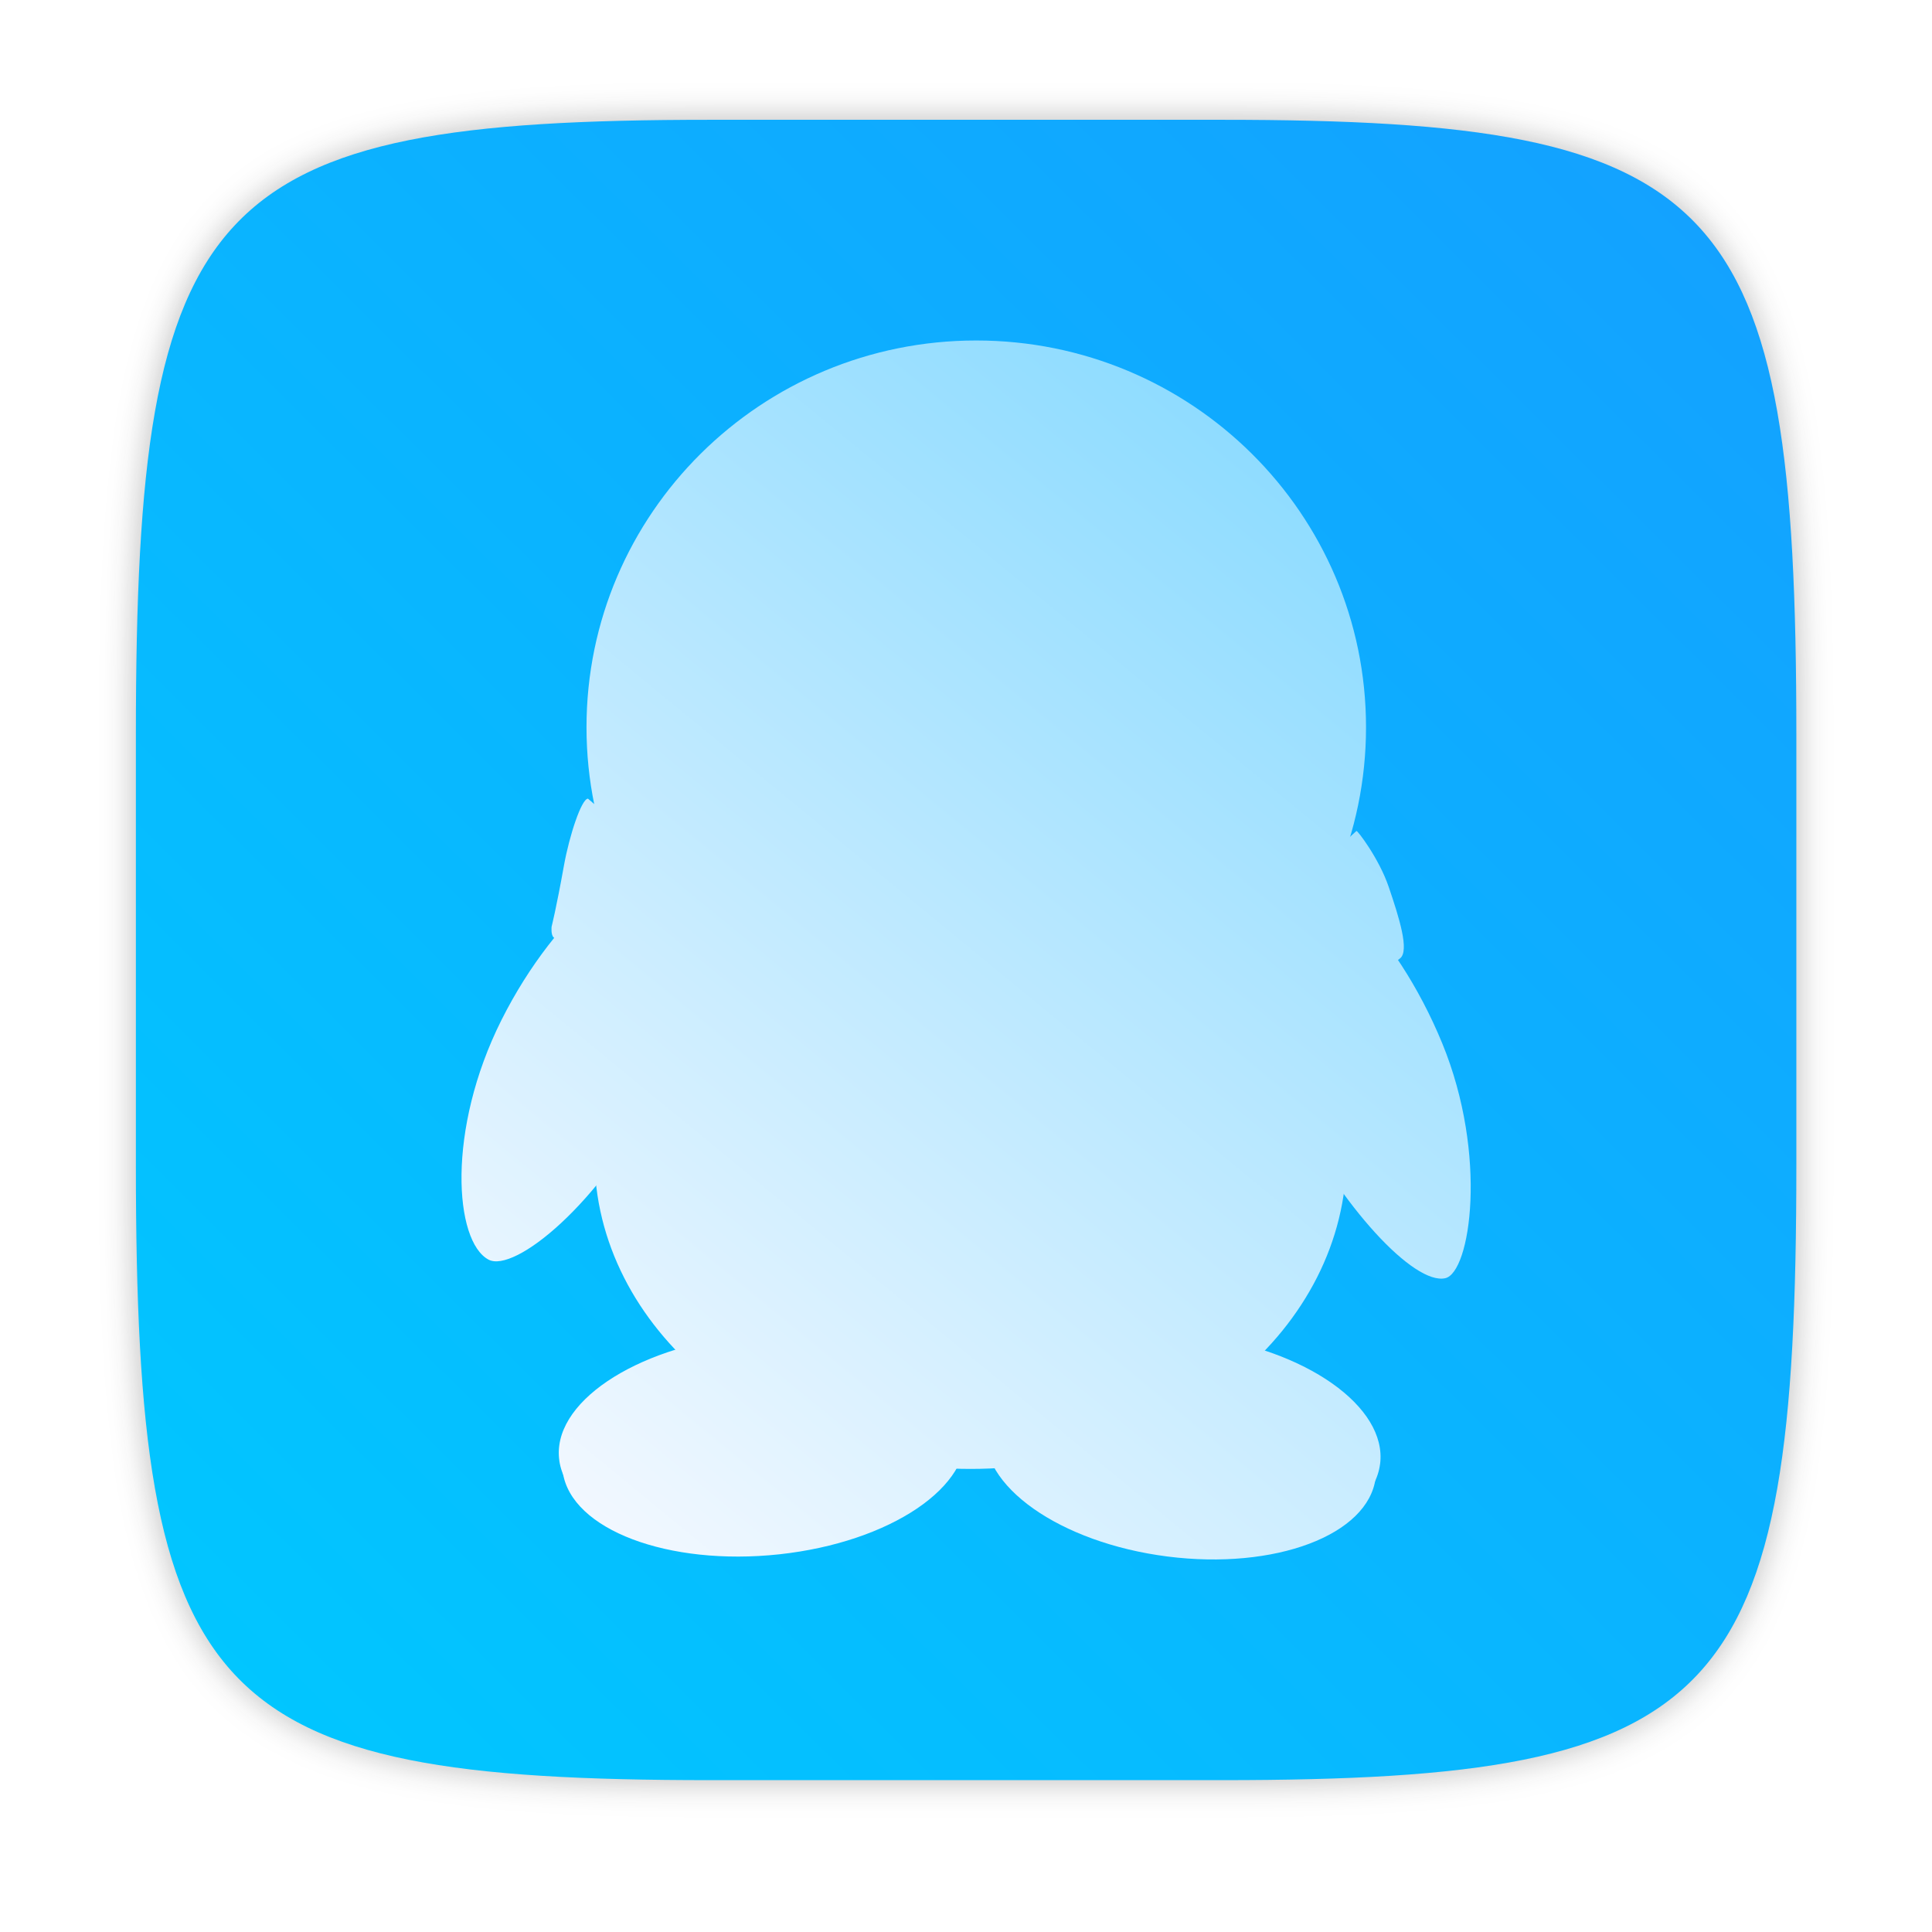
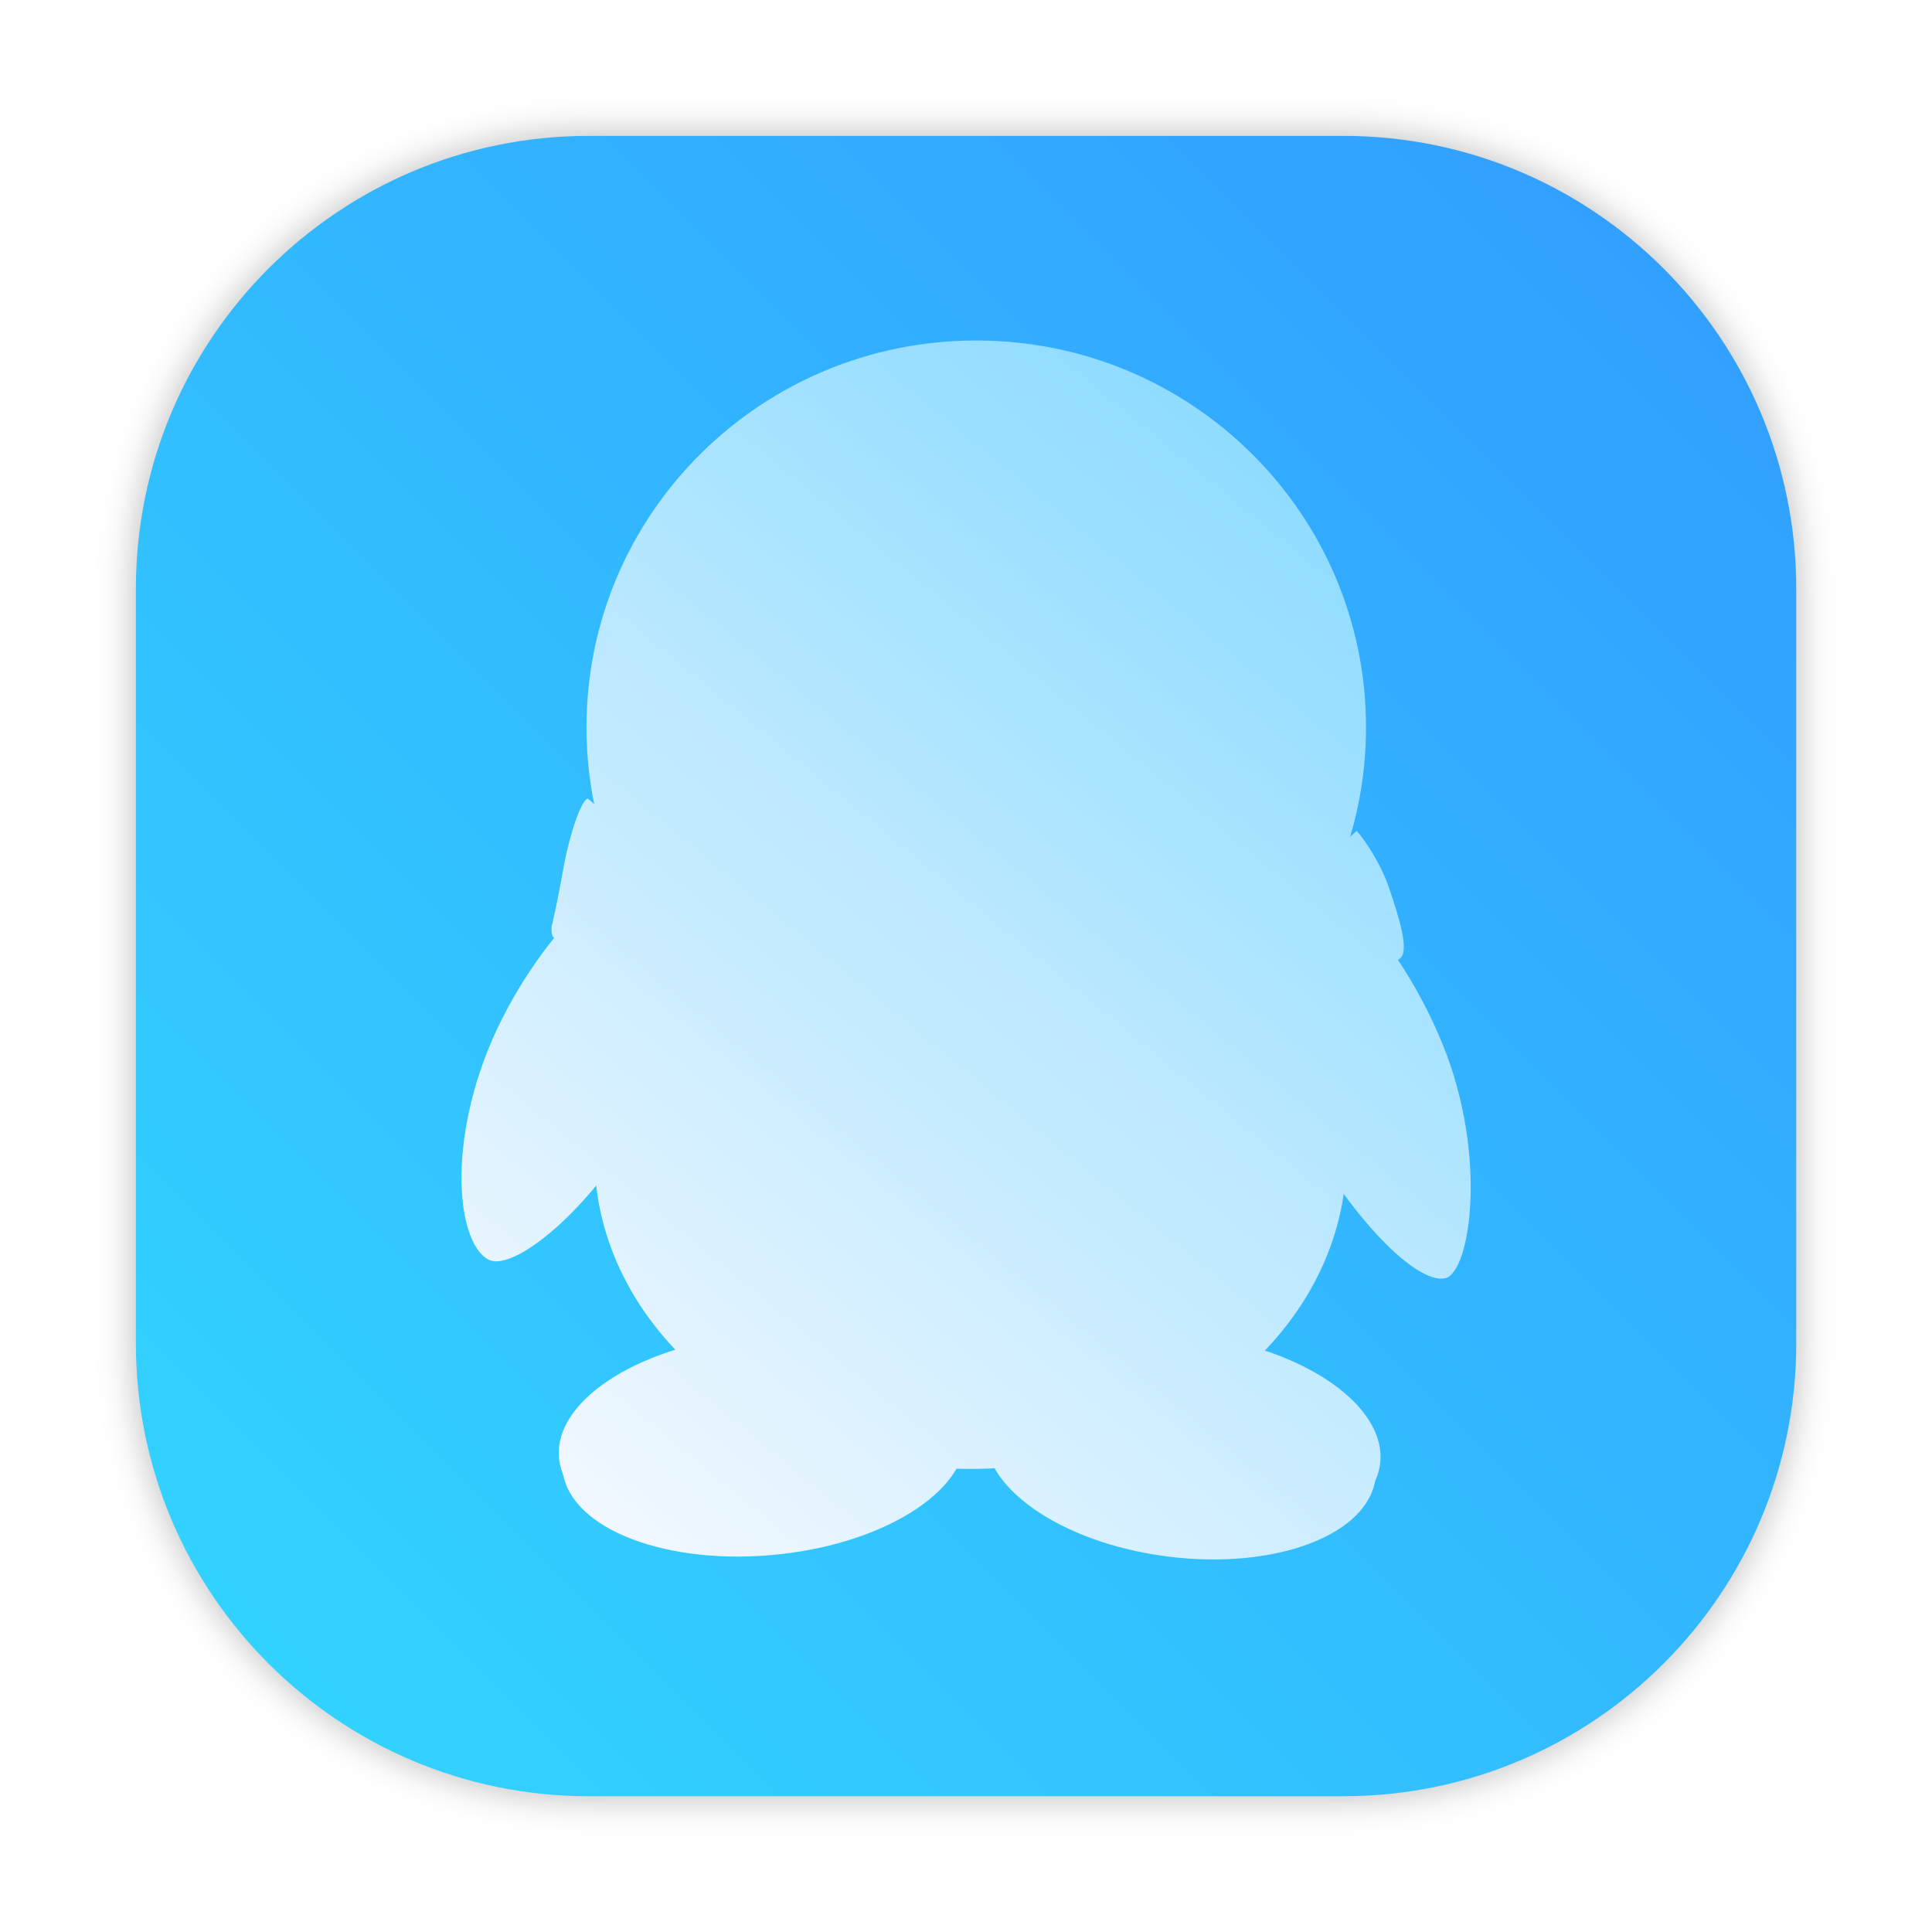
- <svg xmlns="http://www.w3.org/2000/svg" width="64" height="64" version="1.1" viewBox="0 0 16.933 16.933">
-   <defs>
+ <svg xmlns="http://www.w3.org/2000/svg" width="64" height="64" version="1.1" viewBox="0 0 16.933 16.933" id="svg62">
+   <defs id="defs15">
    <filter id="filter2761" x="-.024" y="-.024" width="1.048" height="1.048" color-interpolation-filters="sRGB">
-       <feGaussianBlur stdDeviation="0.146" />
+       <feGaussianBlur stdDeviation="0.146" id="feGaussianBlur2" />
    </filter>
-     <linearGradient id="linearGradient1024" x1="1.331" x2="15.65" y1="15.576" y2="1.17" gradientUnits="userSpaceOnUse">
-       <stop stop-color="#00c8ff" offset="0" />
-       <stop stop-color="#14a0ff" offset="1" />
+     <linearGradient id="linearGradient1024" x1="1.331" x2="15.65" y1="15.576" y2="1.17" gradientUnits="userSpaceOnUse" gradientTransform="translate(1.190215,-4.762997)">
+       <stop stop-color="#00c8ff" offset="0" id="stop5" />
+       <stop stop-color="#14a0ff" offset="1" id="stop7" />
    </linearGradient>
    <linearGradient id="linearGradient968" x1=".222" x2="25.798" y1="31.117" y2="-.031" gradientUnits="userSpaceOnUse">
-       <stop stop-color="#fafaff" offset="0" />
-       <stop stop-color="#7dd7ff" offset="1" />
+       <stop stop-color="#fafaff" offset="0" id="stop10" />
+       <stop stop-color="#7dd7ff" offset="1" id="stop12" />
    </linearGradient>
+     <style type="text/css" id="style841" />
+     <filter id="filter1057" x="-.027" y="-.027" width="1.054" height="1.054" color-interpolation-filters="sRGB">
+       <feGaussianBlur stdDeviation="0.619" id="feGaussianBlur843" />
+     </filter>
+     <linearGradient id="linearGradient1053" x1="-127" x2="-72" y1="60" y2="5" gradientTransform="matrix(0.2645781,0,0,0.2645781,34.79202,-0.1349349)" gradientUnits="userSpaceOnUse">
+       <stop stop-color="#32d7ff" offset="0" id="stop846" />
+       <stop stop-color="#329bff" offset="1" id="stop848" />
+     </linearGradient>
+     <style type="text/css" id="style851" />
+     <style type="text/css" id="style853" />
+     <style type="text/css" id="style855" />
+     <style type="text/css" id="style857" />
+     <style type="text/css" id="style859" />
+     <style type="text/css" id="style861" />
+     <style type="text/css" id="style863" />
  </defs>
-   <path d="m10.709 1.05c4.405 0 5.035 0.673 5.035 5.388v3.776c0 4.715-0.63 5.388-5.035 5.388h-4.483c-4.405 0-5.035-0.673-5.035-5.388v-3.776c0-4.715 0.63-5.388 5.035-5.388z" enable-background="new" fill="#141414" filter="url(#filter2761)" opacity=".3" />
-   <path d="m10.709 1.05c4.405 0 5.035 0.673 5.035 5.388v3.776c0 4.715-0.63 5.388-5.035 5.388h-4.483c-4.405 0-5.035-0.673-5.035-5.388v-3.776c0-4.715 0.63-5.388 5.035-5.388z" enable-background="new" fill="url(#linearGradient1024)" />
+   <rect x="4.5" y="4.5" width="55" height="55" ry="15" fill="#141414" filter="url(#filter1057)" opacity="0.3" stroke-linecap="round" stroke-width="2.744" id="rect879" transform="scale(0.2645781)" />
+   <rect x="1.191" y="1.191" width="14.552" height="14.552" ry="3.969" fill="url(#linearGradient1053)" stroke-linecap="round" stroke-width="0.726" id="rect881" style="fill:url(#linearGradient1053)" />
  <g id="Group" transform="matrix(.34287 0 0 .34287 4.0446 2.9842)" fill="url(#linearGradient968)">
-     <path d="m23.368 29.074c-0.185 1.461-2.569 2.36-5.322 2.01-2.753-0.351-4.835-1.82-4.648-3.282 0.186-1.461 2.569-2.361 5.322-2.01 2.754 0.35 4.834 1.82 4.649 3.281" />
-     <path d="m2.59 28.932c0.217 1.465 2.693 2.402 5.534 2.096 2.84-0.308 4.966-1.745 4.749-3.21-0.216-1.464-2.695-2.402-5.534-2.094-2.84 0.307-4.967 1.744-4.748 3.209" />
-     <path d="m23.122 9.887c0 5.459-4.46 9.886-9.964 9.886-5.501 0-9.962-4.427-9.962-9.886 0-5.462 4.461-9.887 9.962-9.887 5.504 0 9.964 4.426 9.964 9.887" />
-     <path d="m2.502 28.641c0.217 1.465 2.693 2.402 5.534 2.096 2.84-0.308 4.966-1.745 4.749-3.21-0.216-1.464-2.695-2.402-5.534-2.094-2.84 0.307-4.967 1.744-4.748 3.209" />
-     <path d="m23.481 28.72c-0.185 1.461-2.569 2.36-5.322 2.01-2.753-0.351-4.835-1.82-4.648-3.282 0.186-1.461 2.569-2.361 5.322-2.01 2.754 0.35 4.834 1.82 4.649 3.281" />
-     <path d="m22.624 20.836c0 4.423-4.305 8.009-9.613 8.009s-9.611-3.586-9.611-8.009 4.303-8.009 9.611-8.009 9.613 3.586 9.613 8.009" />
-     <path d="m4.973 19.245c-1.411 2.817-3.625 4.6-4.282 4.25-0.87-0.464-1.08-3.31 0.332-6.126 1.414-2.815 3.692-4.619 4.783-4.073 1.089 0.548 0.579 3.132-0.833 5.948" />
-     <path d="m21.201 19.6c1.291 2.559 3.151 4.546 3.946 4.37 0.642-0.141 1.1-3.134-0.075-6-1.194-2.914-3.361-5.007-4.453-4.46-1.09 0.547-0.838 3.278 0.582 6.09" />
-     <path d="m5.96 15.805c-0.594 1.218-0.934 2.602-0.934 4.072 0 4.854 3.657 8.79 8.168 8.79s8.167-3.935 8.167-8.79c0-1.43-0.324-2.777-0.887-3.97-4.157 2.119-11.768 0.566-14.514-0.102" />
-     <path d="m12.473 7.607c0 1.318-0.873 2.387-1.95 2.387-1.077 0-1.95-1.069-1.95-2.387s0.873-2.387 1.95-2.387c1.078 0 1.95 1.069 1.95 2.387" />
-     <path d="m18.072 7.621c0 1.318-0.873 2.387-1.95 2.387-1.076 0-1.95-1.069-1.95-2.387s0.874-2.387 1.95-2.387c1.078 0 1.95 1.069 1.95 2.387" />
-     <path d="m13.499 10.661c-2.715 0-5.086 0.634-6.402 1.581 0.33 0.777 1.326 1.382 2.302 1.943 1.18 0.678 3.118 1.138 4.094 1.138 0.9 0 3.128-0.606 4.331-1.393 0.846-0.552 1.739-1.039 2.064-1.698-1.318-0.941-3.682-1.571-6.389-1.571" />
-     <path d="m12.171 7.621c0 0.834-0.546 1.511-1.219 1.511-0.674 0-1.22-0.677-1.22-1.511s0.546-1.511 1.22-1.511c0.673 0 1.219 0.677 1.219 1.511" />
-     <path d="m11.716 7.277c0 0.337-0.229 0.61-0.511 0.61s-0.511-0.274-0.511-0.61c0-0.336 0.229-0.609 0.511-0.609s0.511 0.273 0.511 0.609" />
-     <path d="m15.168 8.013c-0.114 0-0.215-0.082-0.236-0.198-0.013-0.073-0.019-0.149-0.019-0.226 0-0.638 0.453-1.158 1.009-1.158s1.009 0.519 1.009 1.158c0 0.056-0.003 0.11-0.01 0.164-0.017 0.131-0.138 0.224-0.269 0.208-0.131-0.017-0.224-0.137-0.208-0.268 0.005-0.034 0.007-0.069 0.007-0.104 0-0.374-0.238-0.678-0.53-0.678s-0.53 0.304-0.53 0.678c0 0.049 0.005 0.097 0.013 0.142 0.023 0.131-0.064 0.255-0.194 0.278-0.014 0.002-0.028 4e-3 -0.042 4e-3" />
-     <path d="m8.057 11.847s1.499 1.284 2.878 1.667c1.613 0.448 3.943 0.237 4.826-0.059 1.606-0.539 3.312-1.701 3.312-1.701s-1.508 1.154-3.063 2.17c-0.782 0.51-1.638 1.238-3.439 0.847-0.457-0.098-1.274-0.652-1.534-0.802-1.331-0.77-2.668-1.812-2.98-2.122" />
-     <path d="m9.712 18.69v4.348s-1.797 0.85-3.406-0.686c-0.617-0.588 0.33-4.773 0.33-4.773z" />
-     <path d="m6.393 17.85 3.294 2.638s0.055-1.649-0.016-2.118c-0.072-0.469-3.278-0.752-3.278-0.752" />
-     <path d="m13.498 19.432c-4.146 0-8.055-1.474-11.142-4.174-0.075-0.066-0.052-0.275-0.052-0.275s0.118-0.459 0.315-1.559c0.138-0.769 0.45-1.712 0.615-1.712 0.106 0.087 0.233 0.203 0.358 0.321 0.226 0.212 0.446 0.43 0.518 0.498 2.555 2.391 5.866 3.702 9.387 3.702 3.504 0 6.826-1.31 9.381-3.696 0.021-0.019 0.575 0.699 0.824 1.43 0.266 0.782 0.536 1.634 0.29 1.828-2.98 2.357-6.648 3.638-10.495 3.638" />
+     <path d="m23.368 29.074c-0.185 1.461-2.569 2.36-5.322 2.01-2.753-0.351-4.835-1.82-4.648-3.282 0.186-1.461 2.569-2.361 5.322-2.01 2.754 0.35 4.834 1.82 4.649 3.281" id="path23" />
+     <path d="m2.59 28.932c0.217 1.465 2.693 2.402 5.534 2.096 2.84-0.308 4.966-1.745 4.749-3.21-0.216-1.464-2.695-2.402-5.534-2.094-2.84 0.307-4.967 1.744-4.748 3.209" id="path25" />
+     <path d="m23.122 9.887c0 5.459-4.46 9.886-9.964 9.886-5.501 0-9.962-4.427-9.962-9.886 0-5.462 4.461-9.887 9.962-9.887 5.504 0 9.964 4.426 9.964 9.887" id="path27" />
+     <path d="m2.502 28.641c0.217 1.465 2.693 2.402 5.534 2.096 2.84-0.308 4.966-1.745 4.749-3.21-0.216-1.464-2.695-2.402-5.534-2.094-2.84 0.307-4.967 1.744-4.748 3.209" id="path29" />
+     <path d="m23.481 28.72c-0.185 1.461-2.569 2.36-5.322 2.01-2.753-0.351-4.835-1.82-4.648-3.282 0.186-1.461 2.569-2.361 5.322-2.01 2.754 0.35 4.834 1.82 4.649 3.281" id="path31" />
+     <path d="m22.624 20.836c0 4.423-4.305 8.009-9.613 8.009s-9.611-3.586-9.611-8.009 4.303-8.009 9.611-8.009 9.613 3.586 9.613 8.009" id="path33" />
+     <path d="m4.973 19.245c-1.411 2.817-3.625 4.6-4.282 4.25-0.87-0.464-1.08-3.31 0.332-6.126 1.414-2.815 3.692-4.619 4.783-4.073 1.089 0.548 0.579 3.132-0.833 5.948" id="path35" />
+     <path d="m21.201 19.6c1.291 2.559 3.151 4.546 3.946 4.37 0.642-0.141 1.1-3.134-0.075-6-1.194-2.914-3.361-5.007-4.453-4.46-1.09 0.547-0.838 3.278 0.582 6.09" id="path37" />
+     <path d="m5.96 15.805c-0.594 1.218-0.934 2.602-0.934 4.072 0 4.854 3.657 8.79 8.168 8.79s8.167-3.935 8.167-8.79c0-1.43-0.324-2.777-0.887-3.97-4.157 2.119-11.768 0.566-14.514-0.102" id="path39" />
+     <path d="m12.473 7.607c0 1.318-0.873 2.387-1.95 2.387-1.077 0-1.95-1.069-1.95-2.387s0.873-2.387 1.95-2.387c1.078 0 1.95 1.069 1.95 2.387" id="path41" />
+     <path d="m18.072 7.621c0 1.318-0.873 2.387-1.95 2.387-1.076 0-1.95-1.069-1.95-2.387s0.874-2.387 1.95-2.387c1.078 0 1.95 1.069 1.95 2.387" id="path43" />
+     <path d="m13.499 10.661c-2.715 0-5.086 0.634-6.402 1.581 0.33 0.777 1.326 1.382 2.302 1.943 1.18 0.678 3.118 1.138 4.094 1.138 0.9 0 3.128-0.606 4.331-1.393 0.846-0.552 1.739-1.039 2.064-1.698-1.318-0.941-3.682-1.571-6.389-1.571" id="path45" />
+     <path d="m12.171 7.621c0 0.834-0.546 1.511-1.219 1.511-0.674 0-1.22-0.677-1.22-1.511s0.546-1.511 1.22-1.511c0.673 0 1.219 0.677 1.219 1.511" id="path47" />
+     <path d="m11.716 7.277c0 0.337-0.229 0.61-0.511 0.61s-0.511-0.274-0.511-0.61c0-0.336 0.229-0.609 0.511-0.609s0.511 0.273 0.511 0.609" id="path49" />
+     <path d="m15.168 8.013c-0.114 0-0.215-0.082-0.236-0.198-0.013-0.073-0.019-0.149-0.019-0.226 0-0.638 0.453-1.158 1.009-1.158s1.009 0.519 1.009 1.158c0 0.056-0.003 0.11-0.01 0.164-0.017 0.131-0.138 0.224-0.269 0.208-0.131-0.017-0.224-0.137-0.208-0.268 0.005-0.034 0.007-0.069 0.007-0.104 0-0.374-0.238-0.678-0.53-0.678s-0.53 0.304-0.53 0.678c0 0.049 0.005 0.097 0.013 0.142 0.023 0.131-0.064 0.255-0.194 0.278-0.014 0.002-0.028 4e-3 -0.042 4e-3" id="path51" />
+     <path d="m8.057 11.847s1.499 1.284 2.878 1.667c1.613 0.448 3.943 0.237 4.826-0.059 1.606-0.539 3.312-1.701 3.312-1.701s-1.508 1.154-3.063 2.17c-0.782 0.51-1.638 1.238-3.439 0.847-0.457-0.098-1.274-0.652-1.534-0.802-1.331-0.77-2.668-1.812-2.98-2.122" id="path53" />
+     <path d="m9.712 18.69v4.348s-1.797 0.85-3.406-0.686c-0.617-0.588 0.33-4.773 0.33-4.773z" id="path55" />
+     <path d="m6.393 17.85 3.294 2.638s0.055-1.649-0.016-2.118c-0.072-0.469-3.278-0.752-3.278-0.752" id="path57" />
+     <path d="m13.498 19.432c-4.146 0-8.055-1.474-11.142-4.174-0.075-0.066-0.052-0.275-0.052-0.275s0.118-0.459 0.315-1.559c0.138-0.769 0.45-1.712 0.615-1.712 0.106 0.087 0.233 0.203 0.358 0.321 0.226 0.212 0.446 0.43 0.518 0.498 2.555 2.391 5.866 3.702 9.387 3.702 3.504 0 6.826-1.31 9.381-3.696 0.021-0.019 0.575 0.699 0.824 1.43 0.266 0.782 0.536 1.634 0.29 1.828-2.98 2.357-6.648 3.638-10.495 3.638" id="path59" />
  </g>
+   <circle cx="-338.244" cy="-338.475" r="0" fill="#5e4aa6" id="circle867" style="stroke-width:0.265" />
+   <circle cx="-306.904" cy="-348.873" r="0" id="circle869" style="fill:#5e4aa6;stroke-width:0.265" />
+   <circle cx="-15.99" cy="-14.051" r="0" fill-rule="evenodd" id="circle871" style="fill:#5e4aa6;stroke-width:0.265" />
+   <circle cx="-286.134" cy="-367.793" r="0" id="circle873" style="fill:#5e4aa6;stroke-width:0.265" />
+   <circle cx="4.779" cy="-32.962" r="0" fill-rule="evenodd" id="circle875" style="fill:#5e4aa6;stroke-width:0.265" />
</svg>
